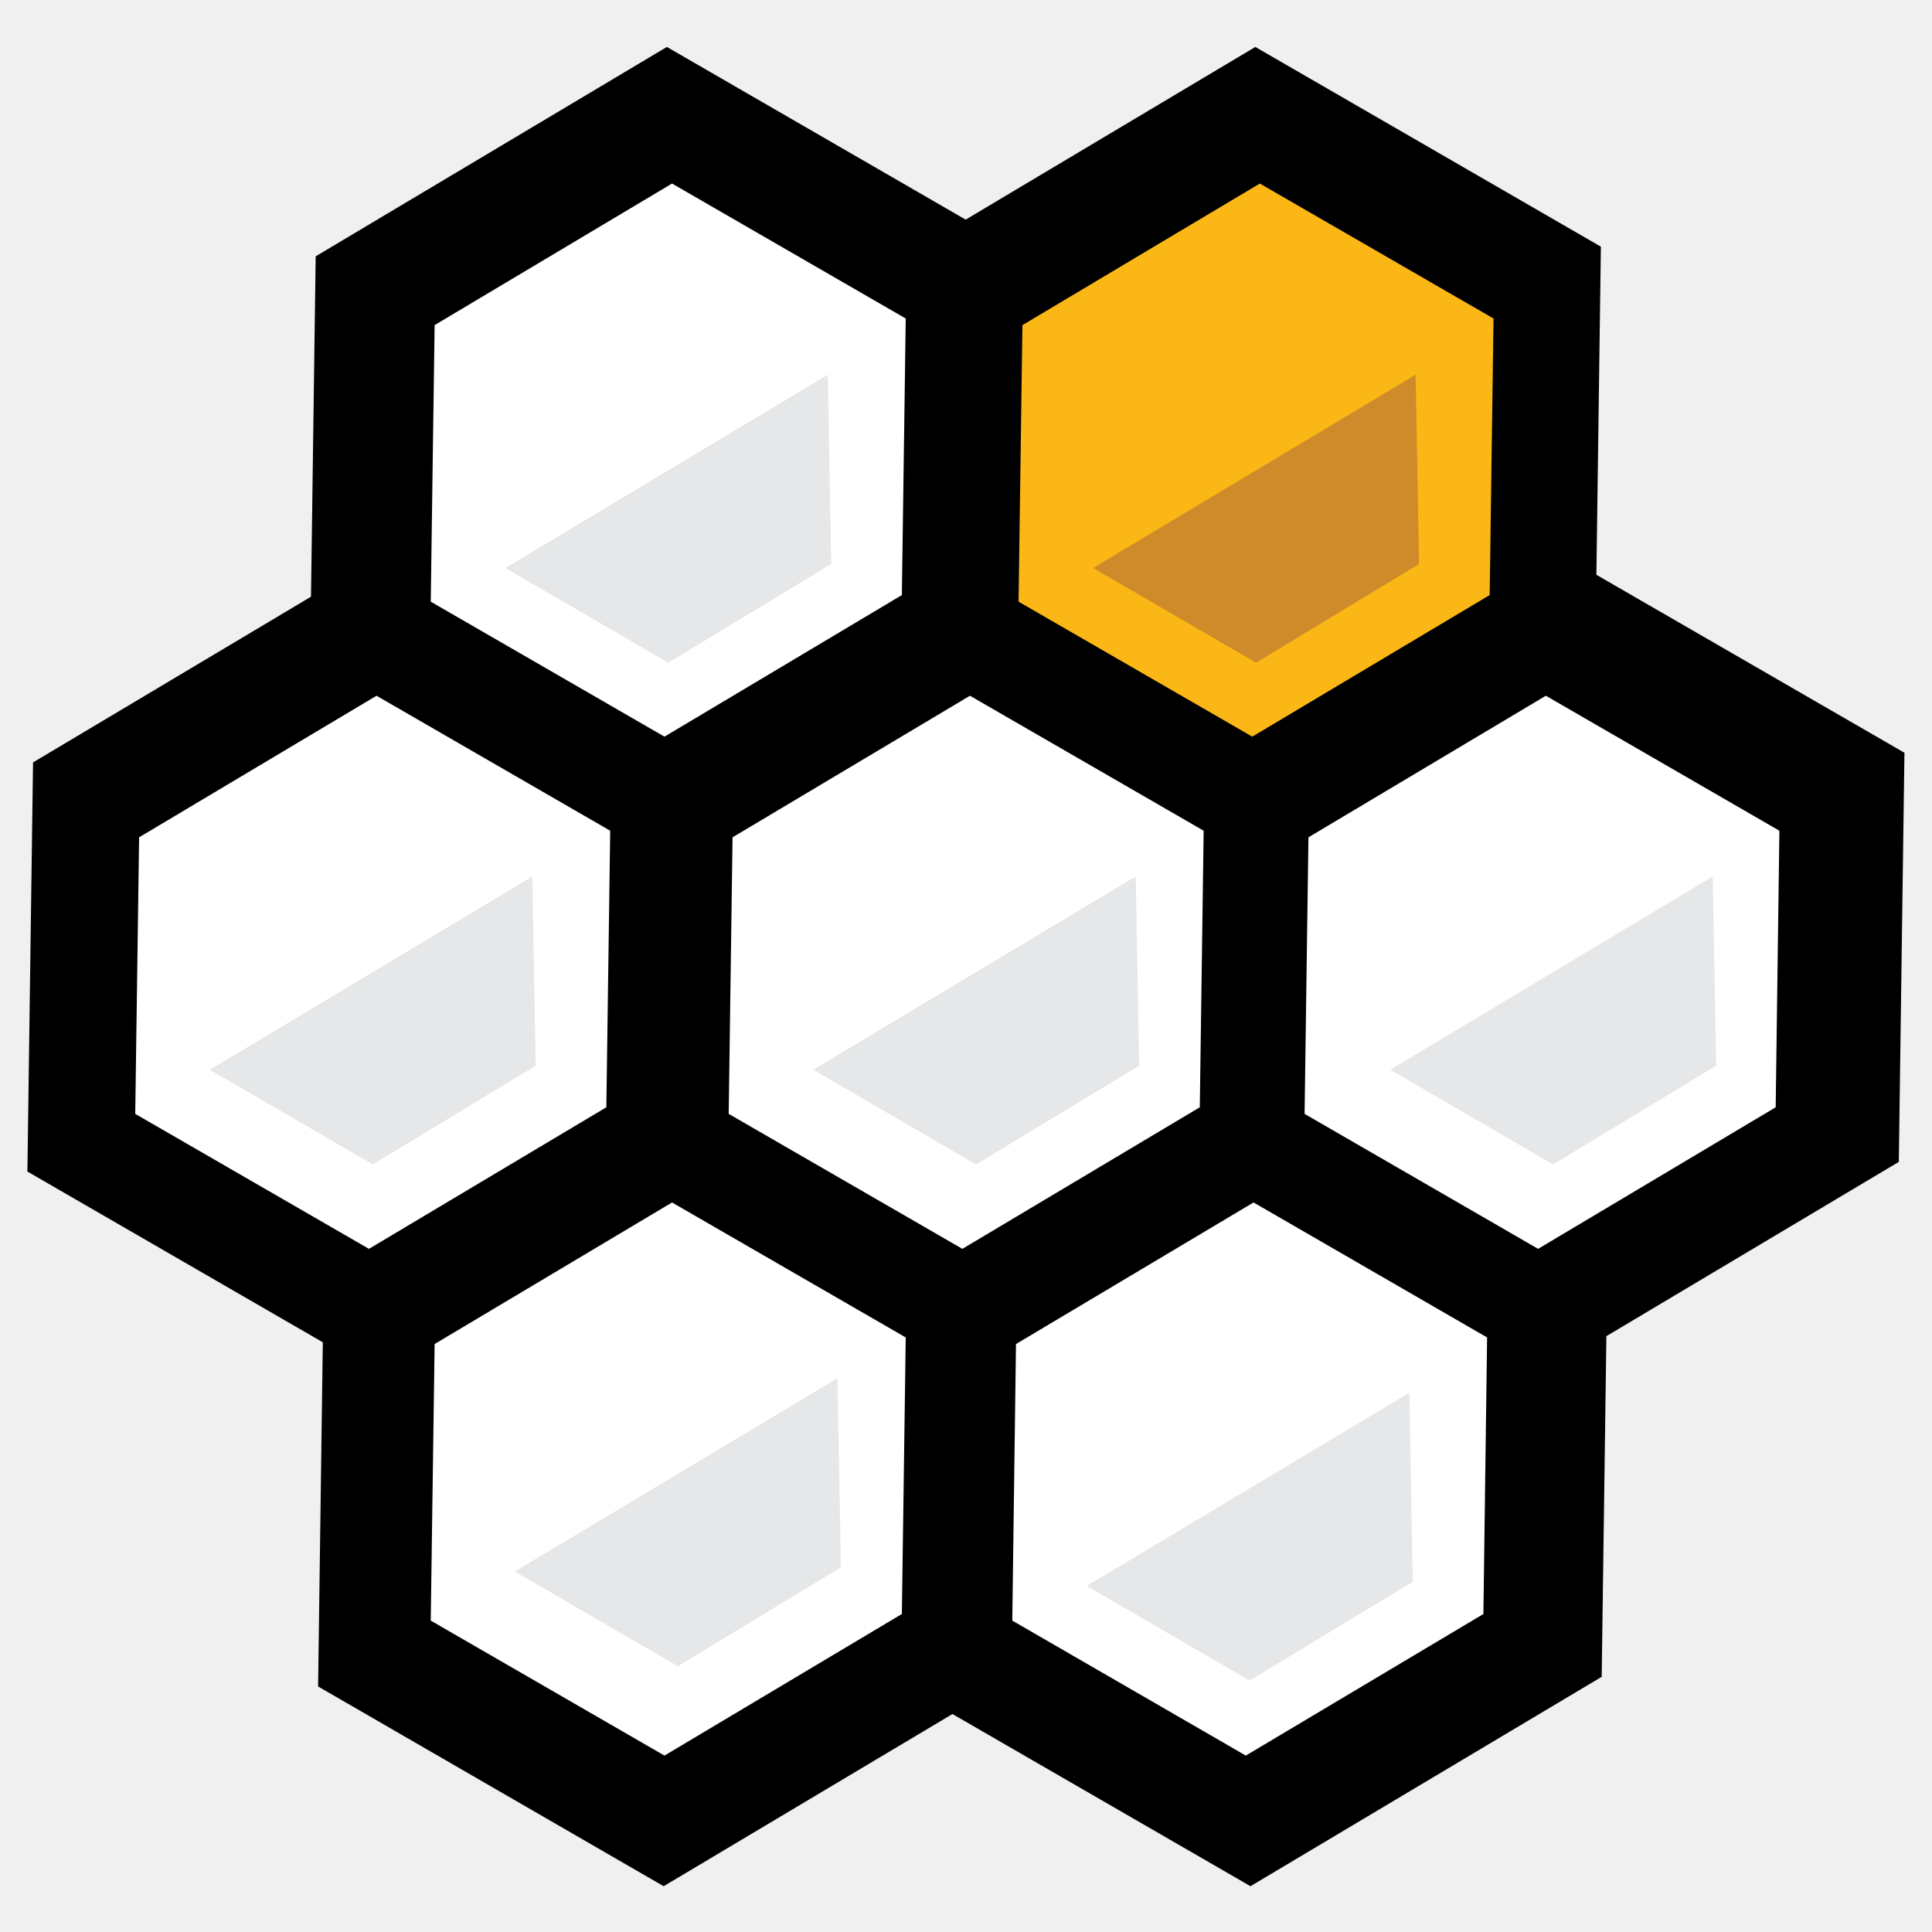
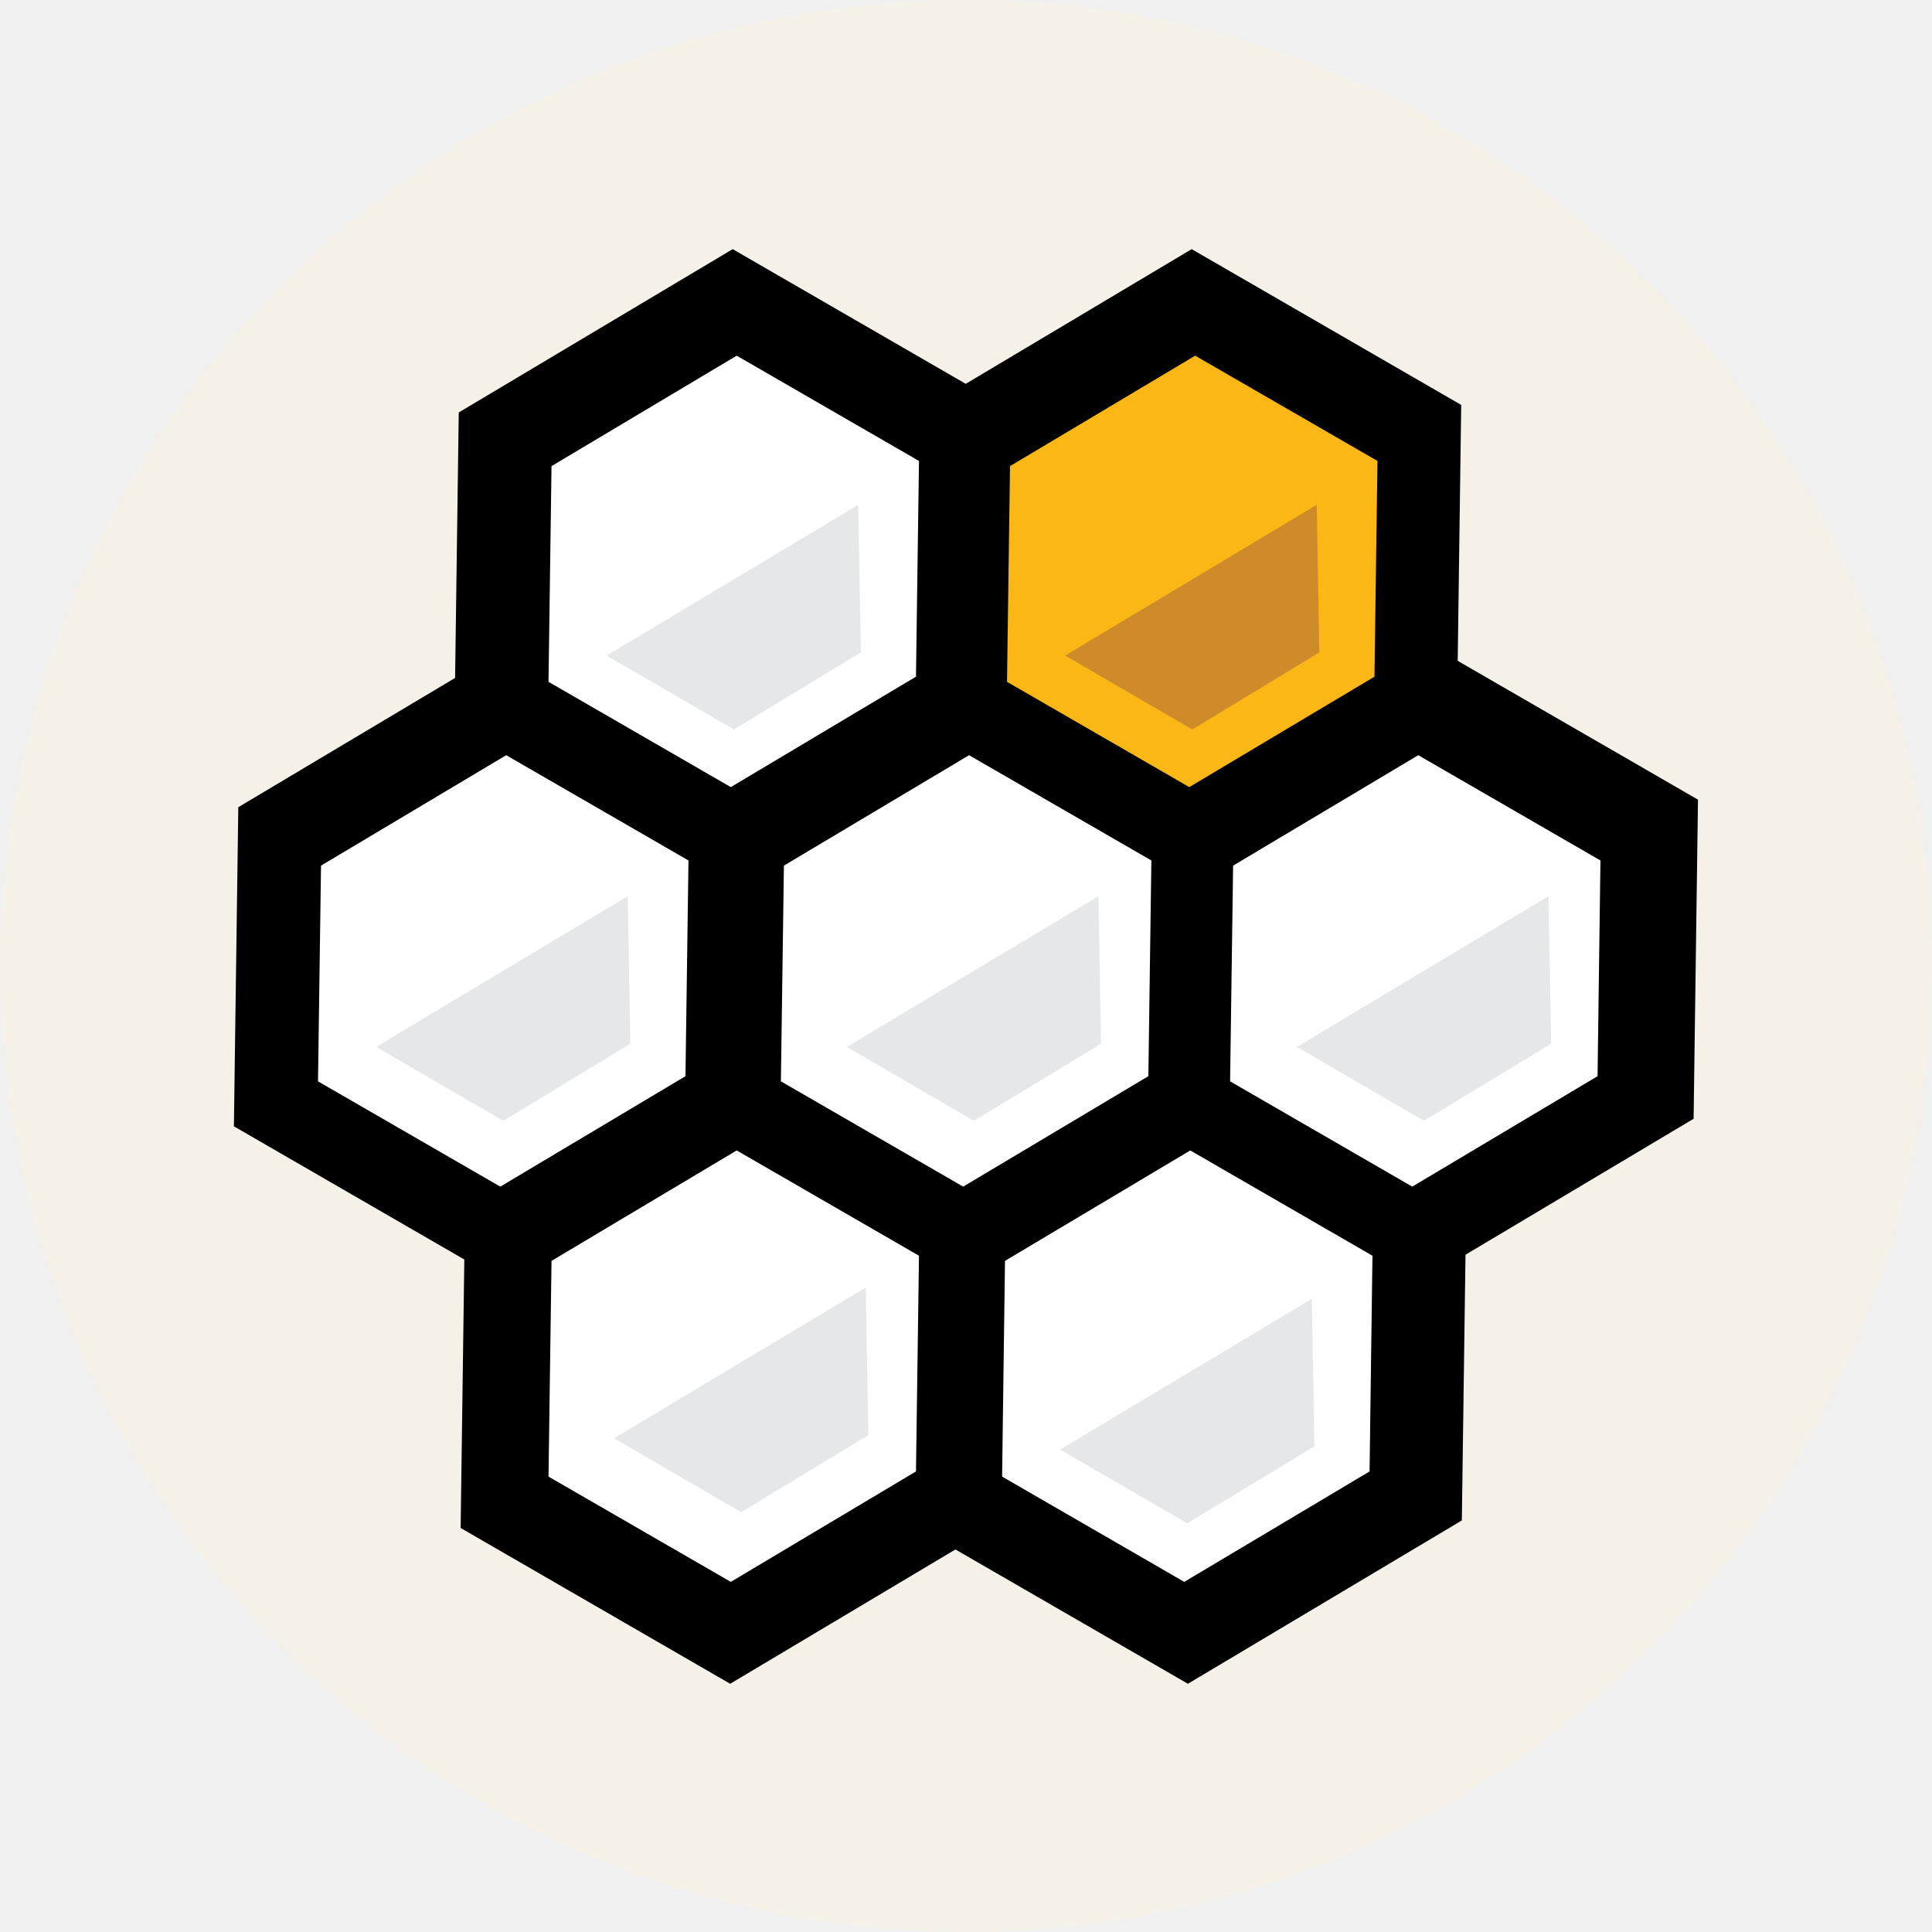
<svg xmlns="http://www.w3.org/2000/svg" width="500" zoomAndPan="magnify" viewBox="0 0 375 375" height="500" preserveAspectRatio="xMidYMid meet" version="1.0">
  <defs>
    <clipPath id="127697ca38">
      <path d="M 61 207 L 199 207 L 199 366.113 L 61 366.113 Z M 61 207 " clip-rule="nonzero" />
    </clipPath>
    <clipPath id="08a616b590">
      <path d="M 175 207 L 312 207 L 312 366.113 L 175 366.113 Z M 175 207 " clip-rule="nonzero" />
    </clipPath>
    <clipPath id="880ed24533">
      <path d="M 174 9.113 L 311 9.113 L 311 168 L 174 168 Z M 174 9.113 " clip-rule="nonzero" />
    </clipPath>
    <clipPath id="fa2464bbd3">
      <path d="M 60 9.113 L 197 9.113 L 197 168 L 60 168 Z M 60 9.113 " clip-rule="nonzero" />
    </clipPath>
  </defs>
-   <g clip-path="url(#127697ca38)">
-     <path fill="#000000" d="M 61.742 327.344 L 62.832 247.938 L 131 207.293 L 198.078 246.059 L 196.984 325.469 L 128.816 366.113 Z M 61.742 327.344 " fill-opacity="1" fill-rule="nonzero" />
+   <circle cx="187.5" cy="187.5" r="187.5" fill="#F5F0E8" />
+   <g transform="translate(41.25 41.25) scale(0.78)">
+     <g clip-path="url(#127697ca38)">
+       <path fill="#000000" d="M 61.742 327.344 L 62.832 247.938 L 131 207.293 L 198.078 246.059 L 196.984 325.469 L 128.816 366.113 Z M 61.742 327.344 " fill-opacity="1" fill-rule="nonzero" />
+     </g>
+     <path fill="#000000" d="M 5.32 227.395 L 6.414 147.984 L 74.582 107.344 L 141.656 146.109 L 140.562 225.52 L 72.395 266.164 Z M 5.32 227.395 " fill-opacity="1" fill-rule="nonzero" />
+     <path fill="#000000" d="M 120.504 227.395 L 121.598 147.984 L 189.766 107.344 L 256.84 146.109 L 255.746 225.52 L 187.578 266.164 Z M 120.504 227.395 " fill-opacity="1" fill-rule="nonzero" />
+     <g clip-path="url(#08a616b590)">
+       <path fill="#000000" d="M 175.613 327.344 L 176.707 247.938 L 244.906 207.293 L 311.98 246.059 L 310.887 325.469 L 242.719 366.113 Z M 175.613 327.344 " fill-opacity="1" fill-rule="nonzero" />
+     </g>
+     <path fill="#000000" d="M 233.285 227.395 L 234.379 147.984 L 302.547 107.344 L 369.652 146.109 L 368.559 225.52 L 300.359 266.164 Z M 233.285 227.395 " fill-opacity="1" fill-rule="nonzero" />
+     <g clip-path="url(#880ed24533)">
+       <path fill="#000000" d="M 174.395 129.164 L 175.488 49.754 L 243.656 9.113 L 310.73 47.879 L 309.641 127.289 L 241.469 167.934 Z M 174.395 129.164 " fill-opacity="1" fill-rule="nonzero" />
+     </g>
+     <g clip-path="url(#fa2464bbd3)">
+       <path fill="#000000" d="M 60.18 129.164 L 61.273 49.754 L 129.441 9.113 L 196.516 47.879 L 195.422 127.289 L 127.254 167.934 Z M 60.18 129.164 " fill-opacity="1" fill-rule="nonzero" />
+     </g>
+     <path fill="#ffffff" d="M 83.609 116.785 L 84.359 63.105 L 130.441 35.625 L 175.801 61.824 L 175.051 115.504 L 128.973 142.984 Z M 83.609 116.785 " fill-opacity="1" fill-rule="nonzero" />
+     <path fill="#ffffff" d="M 141.438 216.203 L 142.188 162.523 L 188.266 135.043 L 233.629 161.242 L 232.879 214.922 L 186.797 242.402 Z M 141.438 216.203 " fill-opacity="1" fill-rule="nonzero" />
+     <path fill="#ffffff" d="M 26.25 216.203 L 27 162.523 L 73.082 135.043 L 118.441 161.242 L 117.691 214.922 L 71.613 242.402 Z M 26.25 216.203 " fill-opacity="1" fill-rule="nonzero" />
+     <path fill="#e6e7e8" d="M 157.84 207.637 L 220.445 170.121 L 221.102 206.855 L 189.453 226.02 Z M 157.84 207.637 " fill-opacity="1" fill-rule="nonzero" />
+     <path fill="#e6e7e8" d="M 98.074 110.25 L 160.68 72.734 L 161.336 109.469 L 129.723 128.633 Z M 98.074 110.25 " fill-opacity="1" fill-rule="nonzero" />
+     <path fill="#e6e7e8" d="M 40.715 207.637 L 103.32 170.121 L 103.977 206.855 L 72.363 226.02 Z M 40.715 207.637 " fill-opacity="1" fill-rule="nonzero" />
+     <path fill="#ffffff" d="M 83.609 314.559 L 84.359 260.879 L 130.441 233.398 L 175.801 259.598 L 175.051 313.277 L 128.973 340.758 Z M 83.609 314.559 " fill-opacity="1" fill-rule="nonzero" />
+     <path fill="#ffffff" d="M 196.484 314.559 L 197.203 260.879 L 243.312 233.398 L 288.645 259.598 L 287.926 313.277 L 241.812 340.758 Z M 196.484 314.559 " fill-opacity="1" fill-rule="nonzero" />
+     <path fill="#ffffff" d="M 253.219 216.203 L 253.969 162.523 L 300.047 135.043 L 345.379 161.242 L 344.66 214.922 L 298.547 242.402 Z M 253.219 216.203 " fill-opacity="1" fill-rule="nonzero" />
+     <path fill="#e6e7e8" d="M 99.918 305.023 L 162.555 267.508 L 163.211 304.242 L 131.562 323.406 Z M 99.918 305.023 " fill-opacity="1" fill-rule="nonzero" />
+     <path fill="#e6e7e8" d="M 210.918 307.836 L 273.555 270.32 L 274.211 307.023 L 242.562 326.188 Z M 210.918 307.836 " fill-opacity="1" fill-rule="nonzero" />
+     <path fill="#e6e7e8" d="M 269.836 207.637 L 332.445 170.121 L 333.102 206.855 L 301.453 226.02 Z M 269.836 207.637 " fill-opacity="1" fill-rule="nonzero" />
+     <path fill="#fbb716" d="M 197.703 116.785 L 198.453 63.105 L 244.531 35.625 L 289.895 61.824 L 289.145 115.504 L 243.062 142.984 Z M 197.703 116.785 " fill-opacity="1" fill-rule="nonzero" />
+     <path fill="#cf8a2a" d="M 212.168 110.25 L 274.773 72.734 L 275.43 109.469 L 243.812 128.633 Z M 212.168 110.25 " fill-opacity="1" fill-rule="nonzero" />
  </g>
-   <path fill="#000000" d="M 5.32 227.395 L 6.414 147.984 L 74.582 107.344 L 141.656 146.109 L 140.562 225.52 L 72.395 266.164 Z M 5.32 227.395 " fill-opacity="1" fill-rule="nonzero" />
-   <path fill="#000000" d="M 120.504 227.395 L 121.598 147.984 L 189.766 107.344 L 256.84 146.109 L 255.746 225.52 L 187.578 266.164 Z M 120.504 227.395 " fill-opacity="1" fill-rule="nonzero" />
-   <g clip-path="url(#08a616b590)">
-     <path fill="#000000" d="M 175.613 327.344 L 176.707 247.938 L 244.906 207.293 L 311.98 246.059 L 310.887 325.469 L 242.719 366.113 Z M 175.613 327.344 " fill-opacity="1" fill-rule="nonzero" />
-   </g>
-   <path fill="#000000" d="M 233.285 227.395 L 234.379 147.984 L 302.547 107.344 L 369.652 146.109 L 368.559 225.52 L 300.359 266.164 Z M 233.285 227.395 " fill-opacity="1" fill-rule="nonzero" />
-   <g clip-path="url(#880ed24533)">
-     <path fill="#000000" d="M 174.395 129.164 L 175.488 49.754 L 243.656 9.113 L 310.73 47.879 L 309.641 127.289 L 241.469 167.934 Z M 174.395 129.164 " fill-opacity="1" fill-rule="nonzero" />
-   </g>
-   <g clip-path="url(#fa2464bbd3)">
-     <path fill="#000000" d="M 60.18 129.164 L 61.273 49.754 L 129.441 9.113 L 196.516 47.879 L 195.422 127.289 L 127.254 167.934 Z M 60.18 129.164 " fill-opacity="1" fill-rule="nonzero" />
-   </g>
-   <path fill="#ffffff" d="M 83.609 116.785 L 84.359 63.105 L 130.441 35.625 L 175.801 61.824 L 175.051 115.504 L 128.973 142.984 Z M 83.609 116.785 " fill-opacity="1" fill-rule="nonzero" />
-   <path fill="#ffffff" d="M 141.438 216.203 L 142.188 162.523 L 188.266 135.043 L 233.629 161.242 L 232.879 214.922 L 186.797 242.402 Z M 141.438 216.203 " fill-opacity="1" fill-rule="nonzero" />
-   <path fill="#ffffff" d="M 26.25 216.203 L 27 162.523 L 73.082 135.043 L 118.441 161.242 L 117.691 214.922 L 71.613 242.402 Z M 26.25 216.203 " fill-opacity="1" fill-rule="nonzero" />
-   <path fill="#e6e7e8" d="M 157.84 207.637 L 220.445 170.121 L 221.102 206.855 L 189.453 226.02 Z M 157.84 207.637 " fill-opacity="1" fill-rule="nonzero" />
-   <path fill="#e6e7e8" d="M 98.074 110.25 L 160.68 72.734 L 161.336 109.469 L 129.723 128.633 Z M 98.074 110.25 " fill-opacity="1" fill-rule="nonzero" />
-   <path fill="#e6e7e8" d="M 40.715 207.637 L 103.32 170.121 L 103.977 206.855 L 72.363 226.02 Z M 40.715 207.637 " fill-opacity="1" fill-rule="nonzero" />
-   <path fill="#ffffff" d="M 83.609 314.559 L 84.359 260.879 L 130.441 233.398 L 175.801 259.598 L 175.051 313.277 L 128.973 340.758 Z M 83.609 314.559 " fill-opacity="1" fill-rule="nonzero" />
-   <path fill="#ffffff" d="M 196.484 314.559 L 197.203 260.879 L 243.312 233.398 L 288.645 259.598 L 287.926 313.277 L 241.812 340.758 Z M 196.484 314.559 " fill-opacity="1" fill-rule="nonzero" />
-   <path fill="#ffffff" d="M 253.219 216.203 L 253.969 162.523 L 300.047 135.043 L 345.379 161.242 L 344.66 214.922 L 298.547 242.402 Z M 253.219 216.203 " fill-opacity="1" fill-rule="nonzero" />
-   <path fill="#e6e7e8" d="M 99.918 305.023 L 162.555 267.508 L 163.211 304.242 L 131.562 323.406 Z M 99.918 305.023 " fill-opacity="1" fill-rule="nonzero" />
-   <path fill="#e6e7e8" d="M 210.918 307.836 L 273.555 270.32 L 274.211 307.023 L 242.562 326.188 Z M 210.918 307.836 " fill-opacity="1" fill-rule="nonzero" />
-   <path fill="#e6e7e8" d="M 269.836 207.637 L 332.445 170.121 L 333.102 206.855 L 301.453 226.02 Z M 269.836 207.637 " fill-opacity="1" fill-rule="nonzero" />
-   <path fill="#fbb716" d="M 197.703 116.785 L 198.453 63.105 L 244.531 35.625 L 289.895 61.824 L 289.145 115.504 L 243.062 142.984 Z M 197.703 116.785 " fill-opacity="1" fill-rule="nonzero" />
-   <path fill="#cf8a2a" d="M 212.168 110.25 L 274.773 72.734 L 275.43 109.469 L 243.812 128.633 Z M 212.168 110.25 " fill-opacity="1" fill-rule="nonzero" />
</svg>
